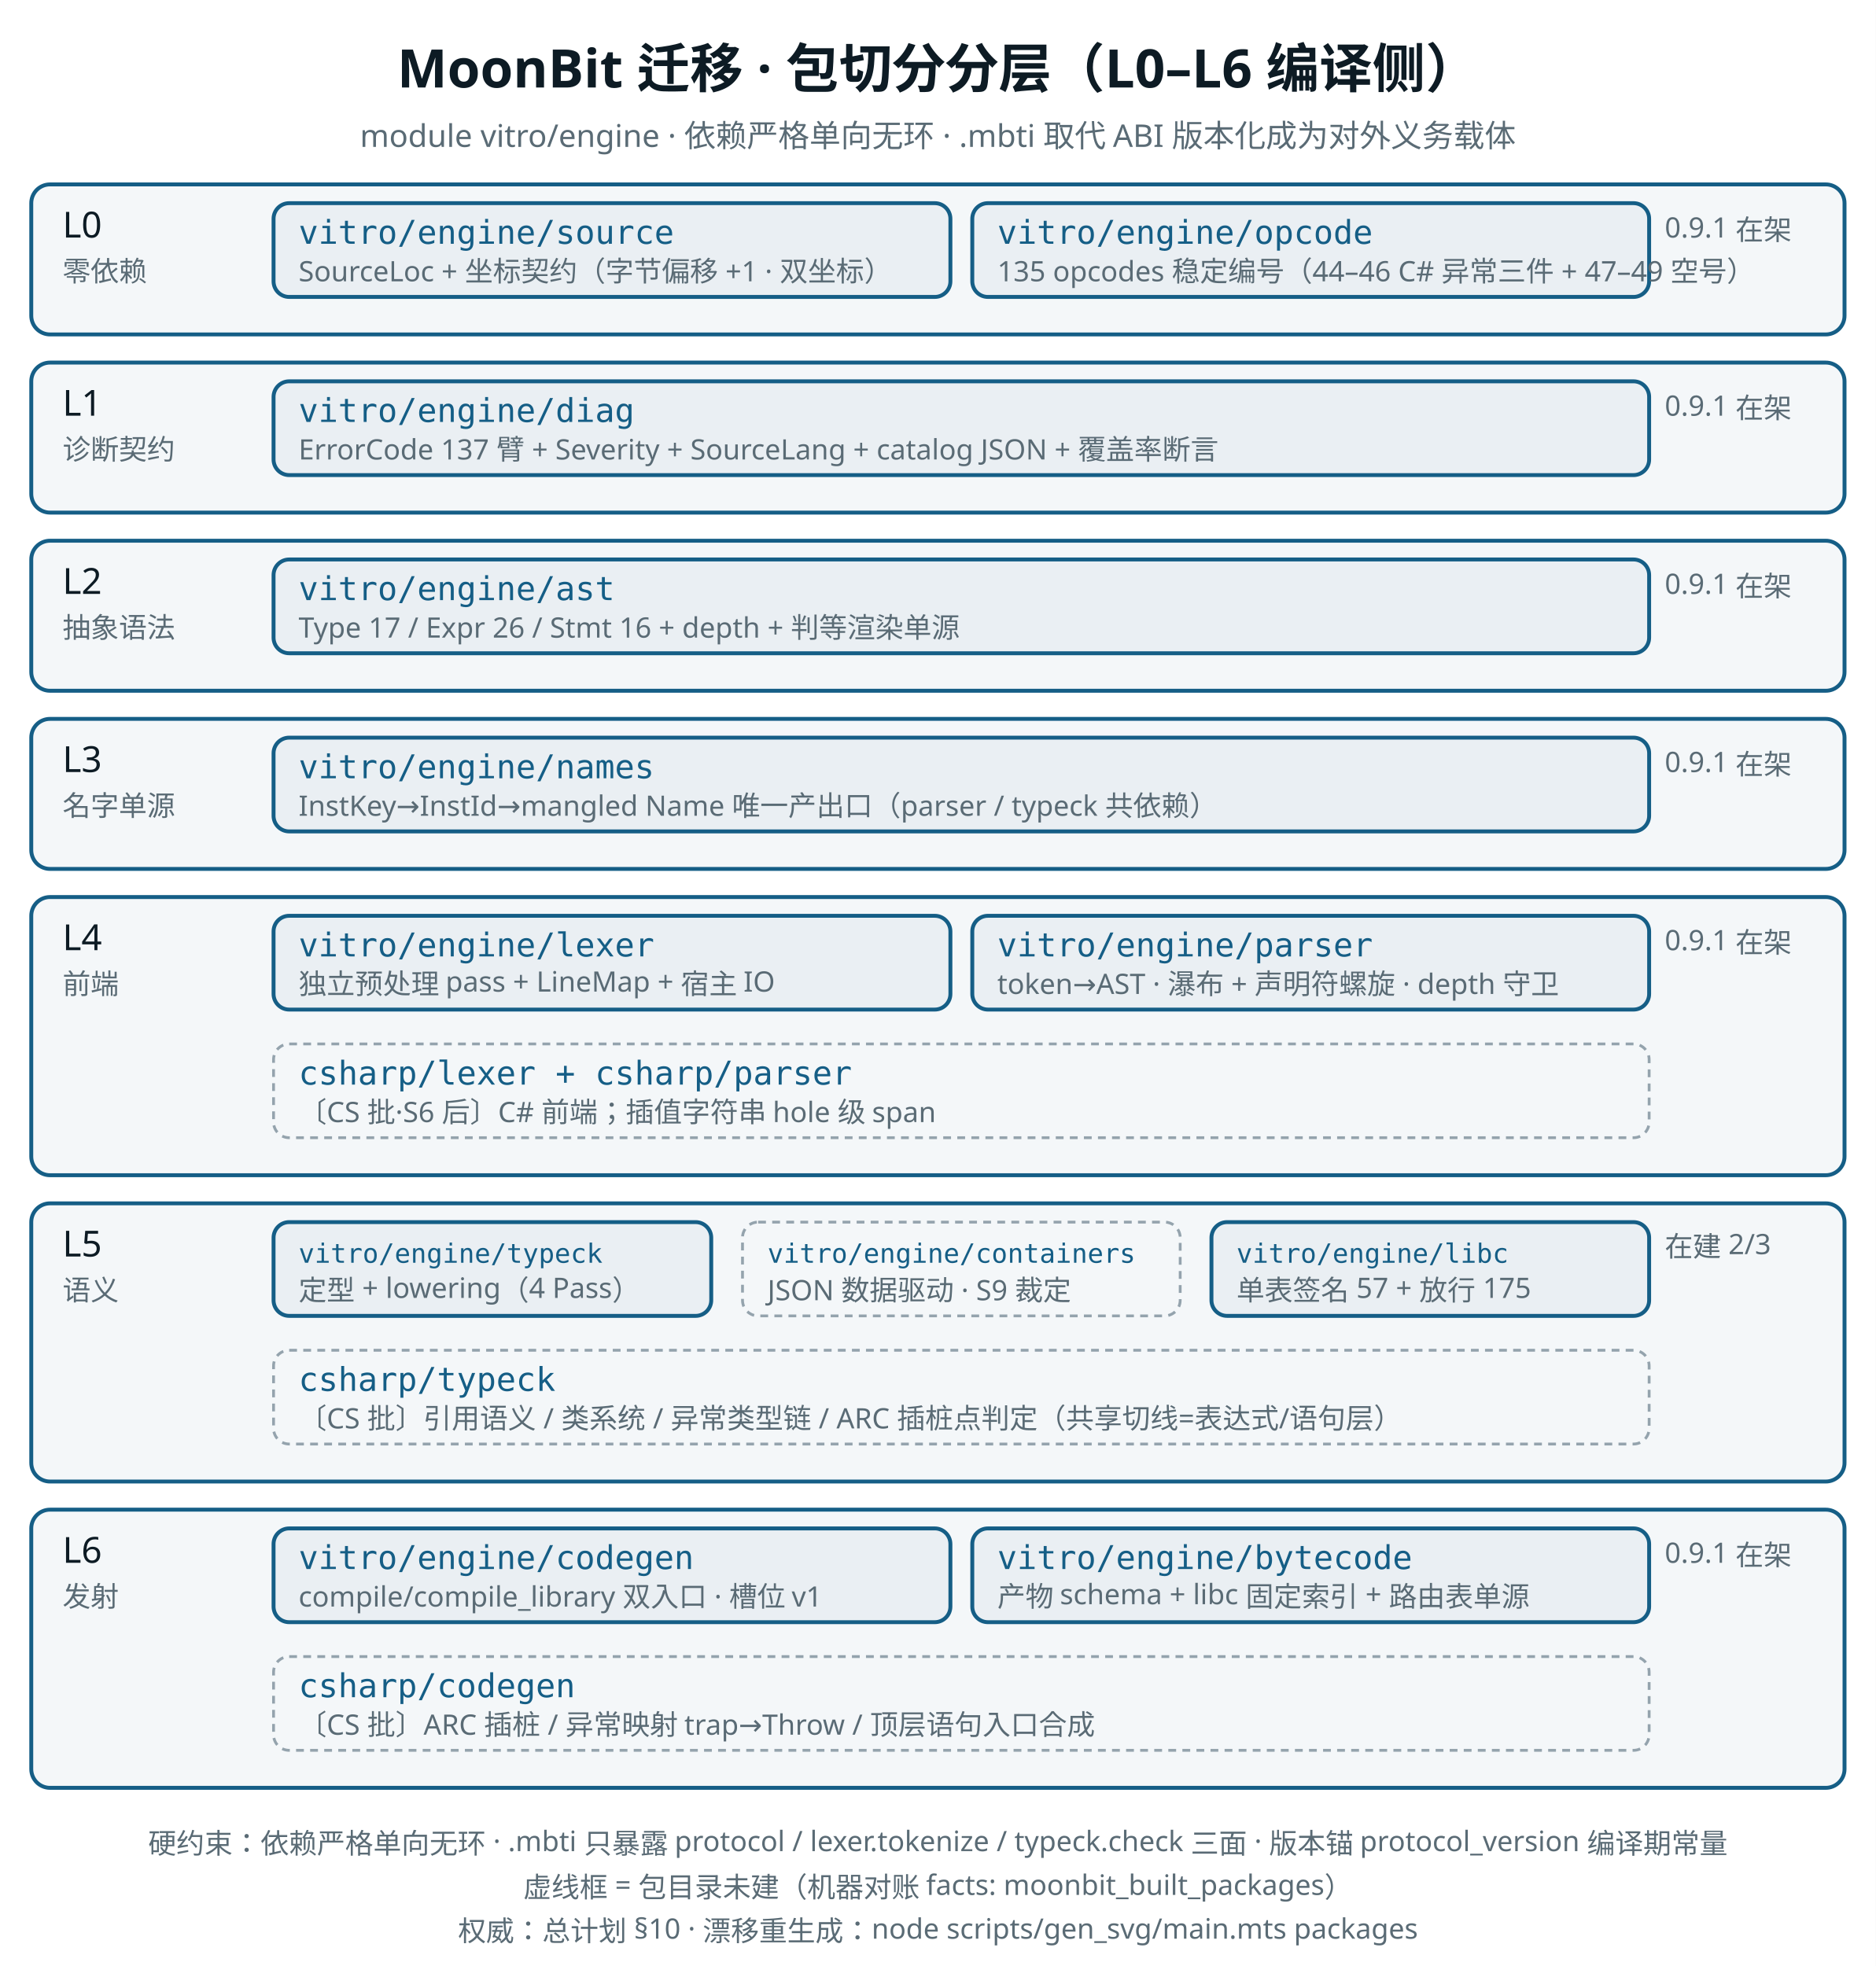
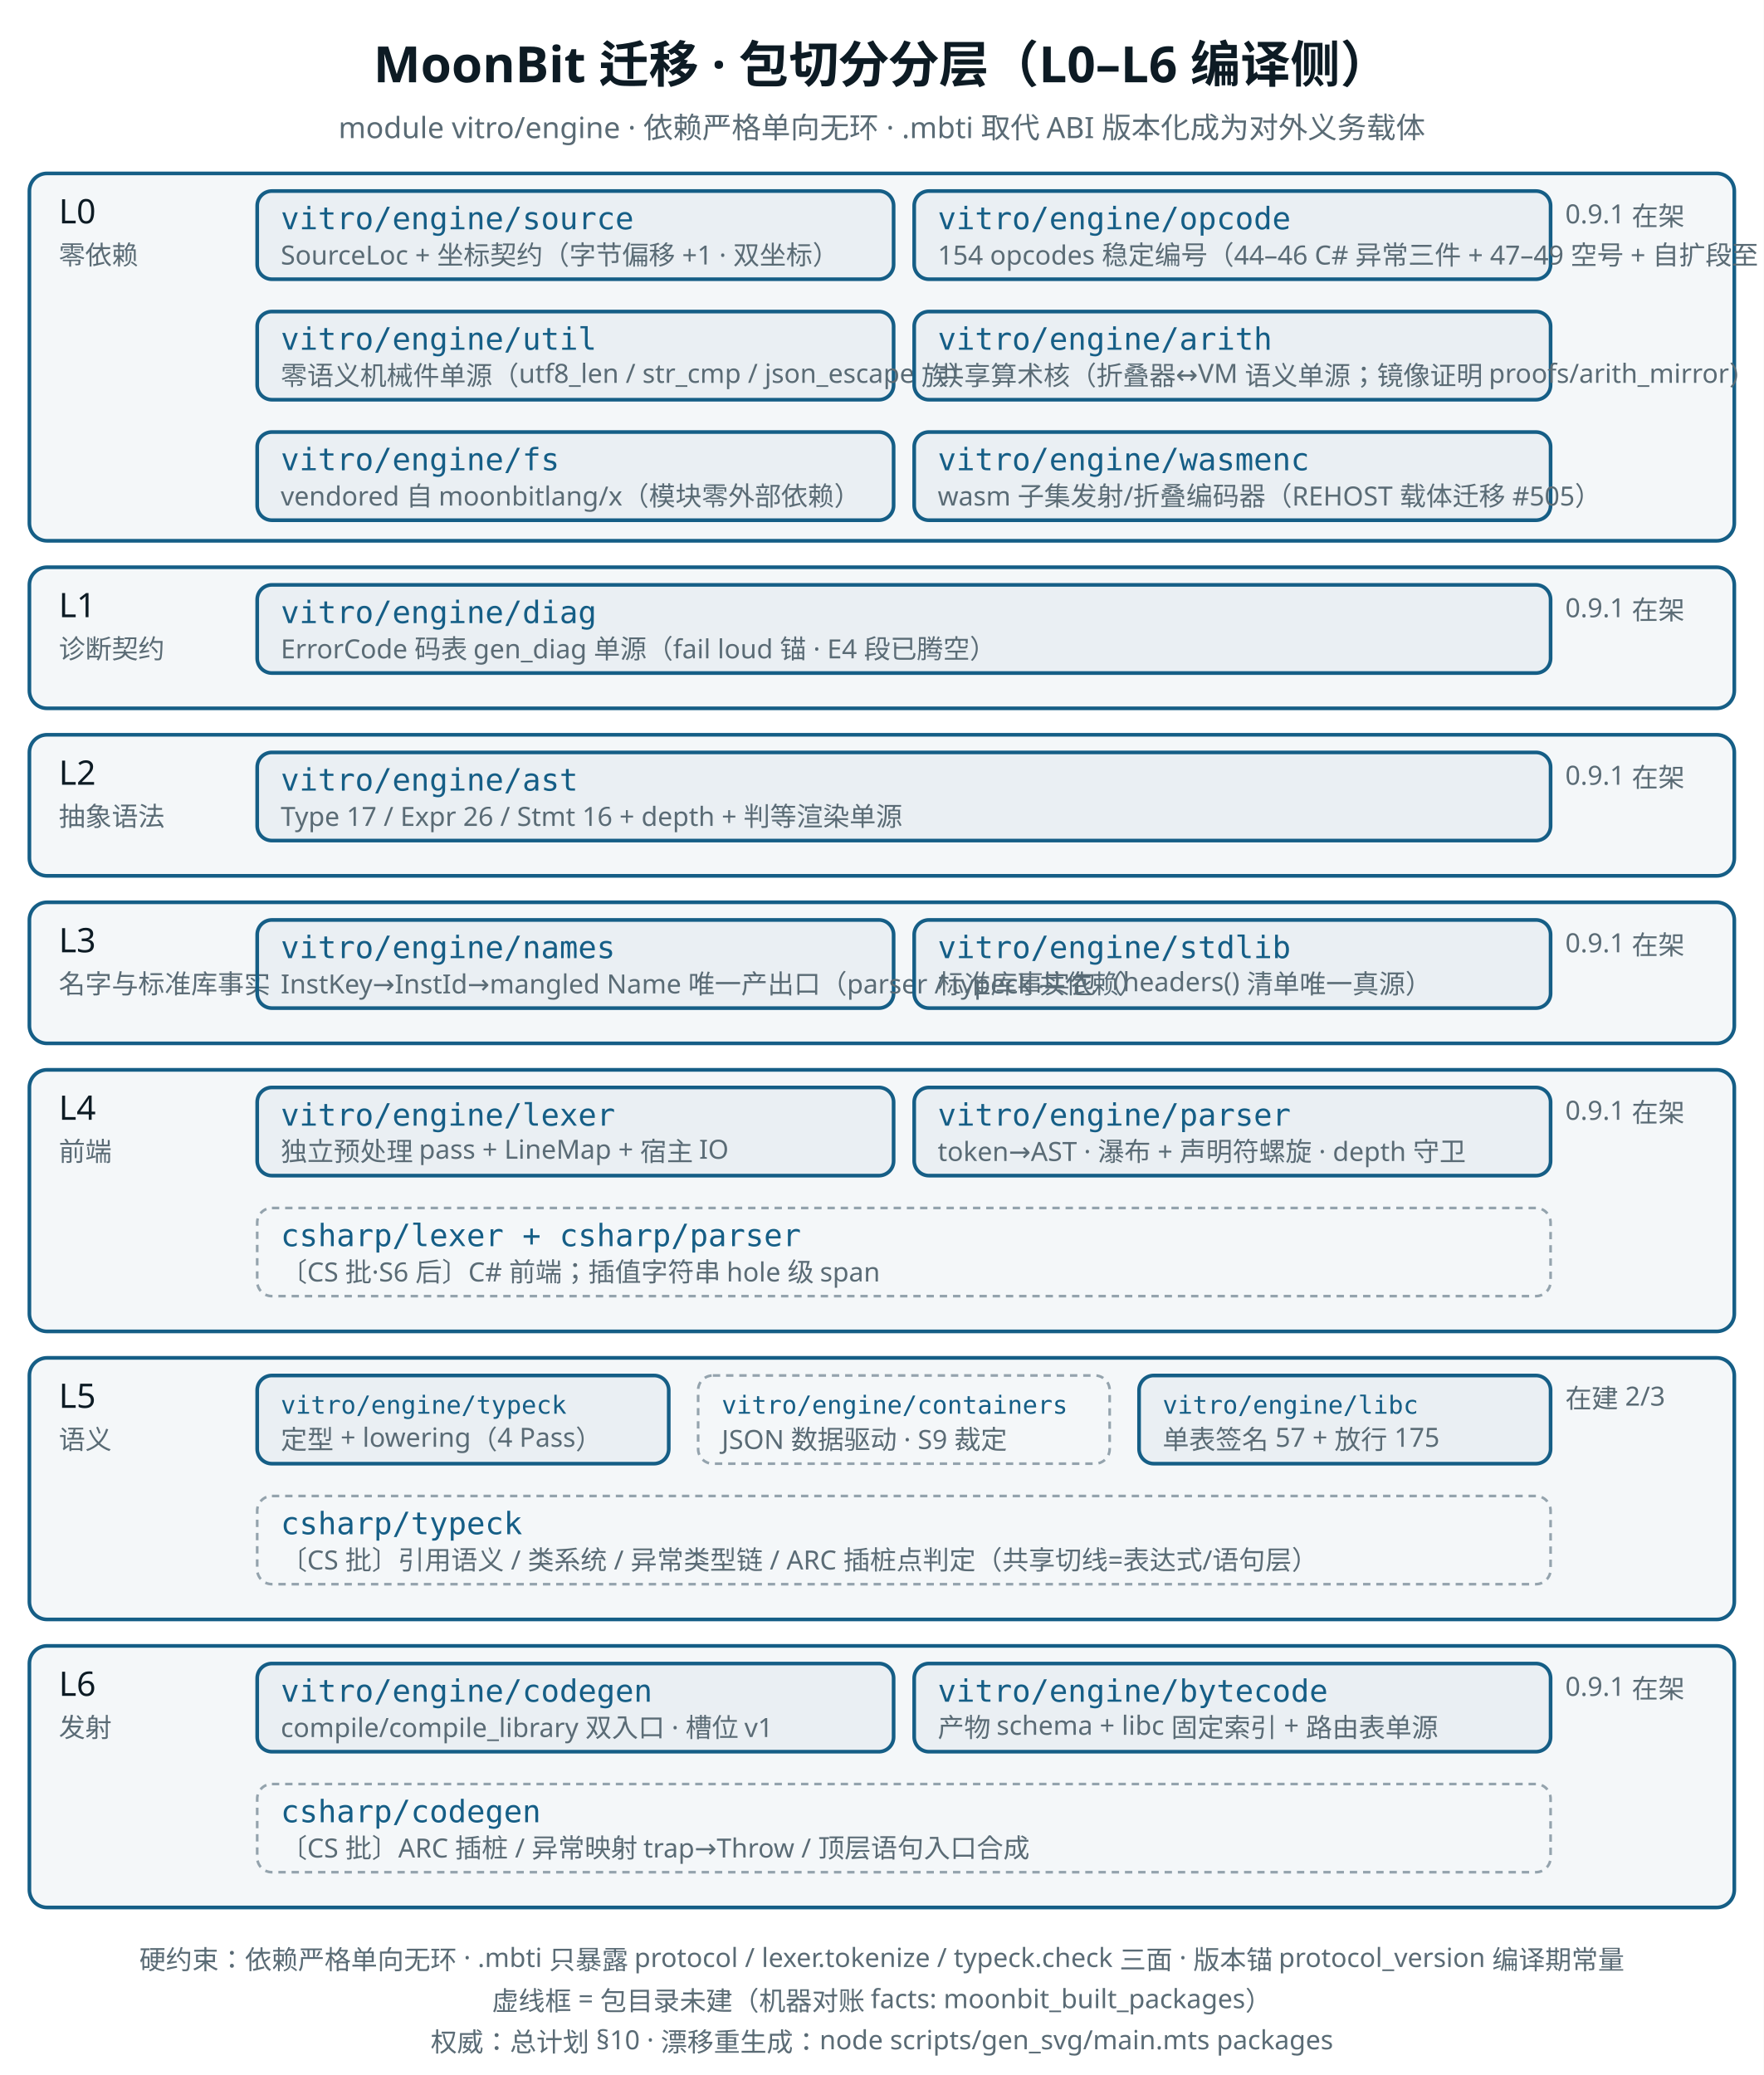
- <svg xmlns="http://www.w3.org/2000/svg" viewBox="0 0 1200 1258" role="img" aria-label="vitro MoonBit 包切分分层图">
+ <svg xmlns="http://www.w3.org/2000/svg" viewBox="0 0 1200 1412" role="img" aria-label="vitro MoonBit 包切分分层图">
  <style>
    .bg     { fill: #FFFFFF; }
    .core   { fill: #155E86; fill-opacity: .07; stroke: #155E86; stroke-width: 3; }
    .card   { fill: #155E86; fill-opacity: .05; stroke: #155E86; stroke-width: 2.5; }
    .cons   { fill: none; stroke: #94A3AD; stroke-width: 2; }
    .warn   { fill: #155E86; fill-opacity: .04; stroke: #94A3AD; stroke-width: 2; stroke-dasharray: 7 5; }
    .plan   { fill: none; stroke: #94A3AD; stroke-width: 1.8; stroke-dasharray: 5 4; }
    .line   { stroke: #94A3AD; stroke-width: 3; fill: none; }
    .edge   { stroke: #94A3AD; stroke-width: 2.5; fill: none; }
    .ahf    { fill: #94A3AD; stroke: none; }
    .tn     { font-family: "Consolas","Cascadia Mono",monospace; font-size: 17px; fill: #155E86; stroke: none; }
    .zone   { fill: #155E86; fill-opacity: .028; stroke: #155E86; stroke-width: 1.6; }
    .tt     { font-family: "Segoe UI","Microsoft YaHei",sans-serif; font-size: 34px; font-weight: 600; fill: #0D1B24; stroke: none; }
    .t      { font-family: "Segoe UI","Microsoft YaHei",sans-serif; font-size: 23px; fill: #0D1B24; stroke: none; }
    .ts     { font-family: "Consolas","Cascadia Mono",monospace; font-size: 21px; fill: #155E86; stroke: none; }
    .tm     { font-family: "Segoe UI","Microsoft YaHei",sans-serif; font-size: 20px; fill: #5A6B75; stroke: none; }
    .tc     { font-family: "Segoe UI","Microsoft YaHei",sans-serif; font-size: 18px; fill: #5A6B75; stroke: none; }
    @media (prefers-color-scheme: dark) {
      .bg   { fill: #0D1B24; }
      .core { stroke: #4FB3E8; fill: #4FB3E8; fill-opacity: .1; }
      .card { stroke: #4FB3E8; fill: #4FB3E8; fill-opacity: .07; }
      .zone { stroke: #4FB3E8; fill: #4FB3E8; fill-opacity: .05; }
      .cons, .warn, .plan { stroke: #5A6B75; }
      .line, .edge { stroke: #5A6B75; }
      .ahf  { fill: #5A6B75; }
      .tt, .t { fill: #E9F1F7; }
      .ts, .tn { fill: #4FB3E8; }
      .tm, .tc { fill: #94A3AD; }
    }
  </style>
-   <rect class="bg" width="1200" height="1258" />
+   <rect class="bg" width="1200" height="1412" />
  <defs>
    <marker id="ah" viewBox="0 0 10 10" refX="8.5" refY="5" markerWidth="6.5" markerHeight="6.5" orient="auto-start-reverse">
      <path d="M0,0 L10,5 L0,10 z" class="ahf" />
    </marker>
  </defs>
  <text class="tt" x="600" y="56" text-anchor="middle">MoonBit 迁移 · 包切分分层（L0–L6 编译侧）</text>
  <text class="tm" x="600" y="94" text-anchor="middle">module vitro/engine · 依赖严格单向无环 · .mbti 取代 ABI 版本化成为对外义务载体</text>
-   <rect class="card" x="20" y="118" width="1160" height="96" rx="12" />
+   <rect class="card" x="20" y="118" width="1160" height="250" rx="12" />
  <text class="t" x="40" y="152" text-anchor="start">L0</text>
  <text class="tc" x="40" y="180" text-anchor="start">零依赖</text>
  <text class="tc" x="1065" y="152" text-anchor="start">0.9.1 在架</text>
  <rect class="card" x="175" y="130" width="433" height="60" rx="10" />
  <text class="ts" x="191" y="156" text-anchor="start">vitro/engine/source</text>
  <text class="tc" x="191" y="180" text-anchor="start">SourceLoc + 坐标契约（字节偏移 +1 · 双坐标）</text>
  <rect class="card" x="622" y="130" width="433" height="60" rx="10" />
  <text class="ts" x="638" y="156" text-anchor="start">vitro/engine/opcode</text>
-   <text class="tc" x="638" y="180" text-anchor="start">135 opcodes 稳定编号（44–46 C# 异常三件 + 47–49 空号）</text>
-   <rect class="card" x="20" y="232" width="1160" height="96" rx="12" />
-   <text class="t" x="40" y="266" text-anchor="start">L1</text>
-   <text class="tc" x="40" y="294" text-anchor="start">诊断契约</text>
-   <text class="tc" x="1065" y="266" text-anchor="start">0.9.1 在架</text>
-   <rect class="card" x="175" y="244" width="880" height="60" rx="10" />
-   <text class="ts" x="191" y="270" text-anchor="start">vitro/engine/diag</text>
-   <text class="tc" x="191" y="294" text-anchor="start">ErrorCode 137 臂 + Severity + SourceLang + catalog JSON + 覆盖率断言</text>
-   <rect class="card" x="20" y="346" width="1160" height="96" rx="12" />
-   <text class="t" x="40" y="380" text-anchor="start">L2</text>
-   <text class="tc" x="40" y="408" text-anchor="start">抽象语法</text>
-   <text class="tc" x="1065" y="380" text-anchor="start">0.9.1 在架</text>
-   <rect class="card" x="175" y="358" width="880" height="60" rx="10" />
-   <text class="ts" x="191" y="384" text-anchor="start">vitro/engine/ast</text>
-   <text class="tc" x="191" y="408" text-anchor="start">Type 17 / Expr 26 / Stmt 16 + depth + 判等渲染单源</text>
-   <rect class="card" x="20" y="460" width="1160" height="96" rx="12" />
-   <text class="t" x="40" y="494" text-anchor="start">L3</text>
-   <text class="tc" x="40" y="522" text-anchor="start">名字单源</text>
-   <text class="tc" x="1065" y="494" text-anchor="start">0.9.1 在架</text>
-   <rect class="card" x="175" y="472" width="880" height="60" rx="10" />
-   <text class="ts" x="191" y="498" text-anchor="start">vitro/engine/names</text>
-   <text class="tc" x="191" y="522" text-anchor="start">InstKey→InstId→mangled Name 唯一产出口（parser / typeck 共依赖）</text>
-   <rect class="card" x="20" y="574" width="1160" height="178" rx="12" />
-   <text class="t" x="40" y="608" text-anchor="start">L4</text>
-   <text class="tc" x="40" y="636" text-anchor="start">前端</text>
-   <text class="tc" x="1065" y="608" text-anchor="start">0.9.1 在架</text>
-   <rect class="card" x="175" y="586" width="433" height="60" rx="10" />
-   <text class="ts" x="191" y="612" text-anchor="start">vitro/engine/lexer</text>
-   <text class="tc" x="191" y="636" text-anchor="start">独立预处理 pass + LineMap + 宿主 IO</text>
-   <rect class="card" x="622" y="586" width="433" height="60" rx="10" />
-   <text class="ts" x="638" y="612" text-anchor="start">vitro/engine/parser</text>
-   <text class="tc" x="638" y="636" text-anchor="start">token→AST · 瀑布 + 声明符螺旋 · depth 守卫</text>
-   <rect class="plan" x="175" y="668" width="880" height="60" rx="10" />
-   <text class="ts" x="191" y="694" text-anchor="start">csharp/lexer + csharp/parser</text>
-   <text class="tc" x="191" y="718" text-anchor="start">〔CS 批·S6 后〕C# 前端；插值字符串 hole 级 span</text>
-   <rect class="card" x="20" y="770" width="1160" height="178" rx="12" />
-   <text class="t" x="40" y="804" text-anchor="start">L5</text>
-   <text class="tc" x="40" y="832" text-anchor="start">语义</text>
-   <text class="tc" x="1065" y="804" text-anchor="start">在建 2/3</text>
-   <rect class="card" x="175" y="782" width="280" height="60" rx="10" />
-   <text class="tn" x="191" y="808" text-anchor="start">vitro/engine/typeck</text>
-   <text class="tc" x="191" y="832" text-anchor="start">定型 + lowering（4 Pass）</text>
-   <rect class="plan" x="475" y="782" width="280" height="60" rx="10" />
-   <text class="tn" x="491" y="808" text-anchor="start">vitro/engine/containers</text>
-   <text class="tc" x="491" y="832" text-anchor="start">JSON 数据驱动 · S9 裁定</text>
-   <rect class="card" x="775" y="782" width="280" height="60" rx="10" />
-   <text class="tn" x="791" y="808" text-anchor="start">vitro/engine/libc</text>
-   <text class="tc" x="791" y="832" text-anchor="start">单表签名 57 + 放行 175</text>
-   <rect class="plan" x="175" y="864" width="880" height="60" rx="10" />
-   <text class="ts" x="191" y="890" text-anchor="start">csharp/typeck</text>
-   <text class="tc" x="191" y="914" text-anchor="start">〔CS 批〕引用语义 / 类系统 / 异常类型链 / ARC 插桩点判定（共享切线=表达式/语句层）</text>
-   <rect class="card" x="20" y="966" width="1160" height="178" rx="12" />
-   <text class="t" x="40" y="1000" text-anchor="start">L6</text>
-   <text class="tc" x="40" y="1028" text-anchor="start">发射</text>
-   <text class="tc" x="1065" y="1000" text-anchor="start">0.9.1 在架</text>
-   <rect class="card" x="175" y="978" width="433" height="60" rx="10" />
-   <text class="ts" x="191" y="1004" text-anchor="start">vitro/engine/codegen</text>
-   <text class="tc" x="191" y="1028" text-anchor="start">compile/compile_library 双入口 · 槽位 v1</text>
-   <rect class="card" x="622" y="978" width="433" height="60" rx="10" />
-   <text class="ts" x="638" y="1004" text-anchor="start">vitro/engine/bytecode</text>
-   <text class="tc" x="638" y="1028" text-anchor="start">产物 schema + libc 固定索引 + 路由表单源</text>
-   <rect class="plan" x="175" y="1060" width="880" height="60" rx="10" />
-   <text class="ts" x="191" y="1086" text-anchor="start">csharp/codegen</text>
-   <text class="tc" x="191" y="1110" text-anchor="start">〔CS 批〕ARC 插桩 / 异常映射 trap→Throw / 顶层语句入口合成</text>
-   <text class="tc" x="600" y="1186" text-anchor="middle">硬约束：依赖严格单向无环 · .mbti 只暴露 protocol / lexer.tokenize / typeck.check 三面 · 版本锚 protocol_version 编译期常量</text>
-   <text class="tc" x="600" y="1214" text-anchor="middle">虚线框 = 包目录未建（机器对账 facts: moonbit_built_packages）</text>
-   <text class="tc" x="600" y="1242" text-anchor="middle">权威：总计划 §10 · 漂移重生成：node scripts/gen_svg/main.mts packages</text>
+   <text class="tc" x="638" y="180" text-anchor="start">154 opcodes 稳定编号（44–46 C# 异常三件 + 47–49 空号 + 自扩段至 156）</text>
+   <rect class="card" x="175" y="212" width="433" height="60" rx="10" />
+   <text class="ts" x="191" y="238" text-anchor="start">vitro/engine/util</text>
+   <text class="tc" x="191" y="262" text-anchor="start">零语义机械件单源（utf8_len / str_cmp / json_escape 族）</text>
+   <rect class="card" x="622" y="212" width="433" height="60" rx="10" />
+   <text class="ts" x="638" y="238" text-anchor="start">vitro/engine/arith</text>
+   <text class="tc" x="638" y="262" text-anchor="start">共享算术核（折叠器↔VM 语义单源；镜像证明 proofs/arith_mirror）</text>
+   <rect class="card" x="175" y="294" width="433" height="60" rx="10" />
+   <text class="ts" x="191" y="320" text-anchor="start">vitro/engine/fs</text>
+   <text class="tc" x="191" y="344" text-anchor="start">vendored 自 moonbitlang/x（模块零外部依赖）</text>
+   <rect class="card" x="622" y="294" width="433" height="60" rx="10" />
+   <text class="ts" x="638" y="320" text-anchor="start">vitro/engine/wasmenc</text>
+   <text class="tc" x="638" y="344" text-anchor="start">wasm 子集发射/折叠编码器（REHOST 载体迁移 #505）</text>
+   <rect class="card" x="20" y="386" width="1160" height="96" rx="12" />
+   <text class="t" x="40" y="420" text-anchor="start">L1</text>
+   <text class="tc" x="40" y="448" text-anchor="start">诊断契约</text>
+   <text class="tc" x="1065" y="420" text-anchor="start">0.9.1 在架</text>
+   <rect class="card" x="175" y="398" width="880" height="60" rx="10" />
+   <text class="ts" x="191" y="424" text-anchor="start">vitro/engine/diag</text>
+   <text class="tc" x="191" y="448" text-anchor="start">ErrorCode 码表 gen_diag 单源（fail loud 锚 · E4 段已腾空）</text>
+   <rect class="card" x="20" y="500" width="1160" height="96" rx="12" />
+   <text class="t" x="40" y="534" text-anchor="start">L2</text>
+   <text class="tc" x="40" y="562" text-anchor="start">抽象语法</text>
+   <text class="tc" x="1065" y="534" text-anchor="start">0.9.1 在架</text>
+   <rect class="card" x="175" y="512" width="880" height="60" rx="10" />
+   <text class="ts" x="191" y="538" text-anchor="start">vitro/engine/ast</text>
+   <text class="tc" x="191" y="562" text-anchor="start">Type 17 / Expr 26 / Stmt 16 + depth + 判等渲染单源</text>
+   <rect class="card" x="20" y="614" width="1160" height="96" rx="12" />
+   <text class="t" x="40" y="648" text-anchor="start">L3</text>
+   <text class="tc" x="40" y="676" text-anchor="start">名字与标准库事实</text>
+   <text class="tc" x="1065" y="648" text-anchor="start">0.9.1 在架</text>
+   <rect class="card" x="175" y="626" width="433" height="60" rx="10" />
+   <text class="ts" x="191" y="652" text-anchor="start">vitro/engine/names</text>
+   <text class="tc" x="191" y="676" text-anchor="start">InstKey→InstId→mangled Name 唯一产出口（parser / typeck 共依赖）</text>
+   <rect class="card" x="622" y="626" width="433" height="60" rx="10" />
+   <text class="ts" x="638" y="652" text-anchor="start">vitro/engine/stdlib</text>
+   <text class="tc" x="638" y="676" text-anchor="start">标准库事实包（headers() 清单唯一真源）</text>
+   <rect class="card" x="20" y="728" width="1160" height="178" rx="12" />
+   <text class="t" x="40" y="762" text-anchor="start">L4</text>
+   <text class="tc" x="40" y="790" text-anchor="start">前端</text>
+   <text class="tc" x="1065" y="762" text-anchor="start">0.9.1 在架</text>
+   <rect class="card" x="175" y="740" width="433" height="60" rx="10" />
+   <text class="ts" x="191" y="766" text-anchor="start">vitro/engine/lexer</text>
+   <text class="tc" x="191" y="790" text-anchor="start">独立预处理 pass + LineMap + 宿主 IO</text>
+   <rect class="card" x="622" y="740" width="433" height="60" rx="10" />
+   <text class="ts" x="638" y="766" text-anchor="start">vitro/engine/parser</text>
+   <text class="tc" x="638" y="790" text-anchor="start">token→AST · 瀑布 + 声明符螺旋 · depth 守卫</text>
+   <rect class="plan" x="175" y="822" width="880" height="60" rx="10" />
+   <text class="ts" x="191" y="848" text-anchor="start">csharp/lexer + csharp/parser</text>
+   <text class="tc" x="191" y="872" text-anchor="start">〔CS 批·S6 后〕C# 前端；插值字符串 hole 级 span</text>
+   <rect class="card" x="20" y="924" width="1160" height="178" rx="12" />
+   <text class="t" x="40" y="958" text-anchor="start">L5</text>
+   <text class="tc" x="40" y="986" text-anchor="start">语义</text>
+   <text class="tc" x="1065" y="958" text-anchor="start">在建 2/3</text>
+   <rect class="card" x="175" y="936" width="280" height="60" rx="10" />
+   <text class="tn" x="191" y="962" text-anchor="start">vitro/engine/typeck</text>
+   <text class="tc" x="191" y="986" text-anchor="start">定型 + lowering（4 Pass）</text>
+   <rect class="plan" x="475" y="936" width="280" height="60" rx="10" />
+   <text class="tn" x="491" y="962" text-anchor="start">vitro/engine/containers</text>
+   <text class="tc" x="491" y="986" text-anchor="start">JSON 数据驱动 · S9 裁定</text>
+   <rect class="card" x="775" y="936" width="280" height="60" rx="10" />
+   <text class="tn" x="791" y="962" text-anchor="start">vitro/engine/libc</text>
+   <text class="tc" x="791" y="986" text-anchor="start">单表签名 57 + 放行 175</text>
+   <rect class="plan" x="175" y="1018" width="880" height="60" rx="10" />
+   <text class="ts" x="191" y="1044" text-anchor="start">csharp/typeck</text>
+   <text class="tc" x="191" y="1068" text-anchor="start">〔CS 批〕引用语义 / 类系统 / 异常类型链 / ARC 插桩点判定（共享切线=表达式/语句层）</text>
+   <rect class="card" x="20" y="1120" width="1160" height="178" rx="12" />
+   <text class="t" x="40" y="1154" text-anchor="start">L6</text>
+   <text class="tc" x="40" y="1182" text-anchor="start">发射</text>
+   <text class="tc" x="1065" y="1154" text-anchor="start">0.9.1 在架</text>
+   <rect class="card" x="175" y="1132" width="433" height="60" rx="10" />
+   <text class="ts" x="191" y="1158" text-anchor="start">vitro/engine/codegen</text>
+   <text class="tc" x="191" y="1182" text-anchor="start">compile/compile_library 双入口 · 槽位 v1</text>
+   <rect class="card" x="622" y="1132" width="433" height="60" rx="10" />
+   <text class="ts" x="638" y="1158" text-anchor="start">vitro/engine/bytecode</text>
+   <text class="tc" x="638" y="1182" text-anchor="start">产物 schema + libc 固定索引 + 路由表单源</text>
+   <rect class="plan" x="175" y="1214" width="880" height="60" rx="10" />
+   <text class="ts" x="191" y="1240" text-anchor="start">csharp/codegen</text>
+   <text class="tc" x="191" y="1264" text-anchor="start">〔CS 批〕ARC 插桩 / 异常映射 trap→Throw / 顶层语句入口合成</text>
+   <text class="tc" x="600" y="1340" text-anchor="middle">硬约束：依赖严格单向无环 · .mbti 只暴露 protocol / lexer.tokenize / typeck.check 三面 · 版本锚 protocol_version 编译期常量</text>
+   <text class="tc" x="600" y="1368" text-anchor="middle">虚线框 = 包目录未建（机器对账 facts: moonbit_built_packages）</text>
+   <text class="tc" x="600" y="1396" text-anchor="middle">权威：总计划 §10 · 漂移重生成：node scripts/gen_svg/main.mts packages</text>
</svg>
